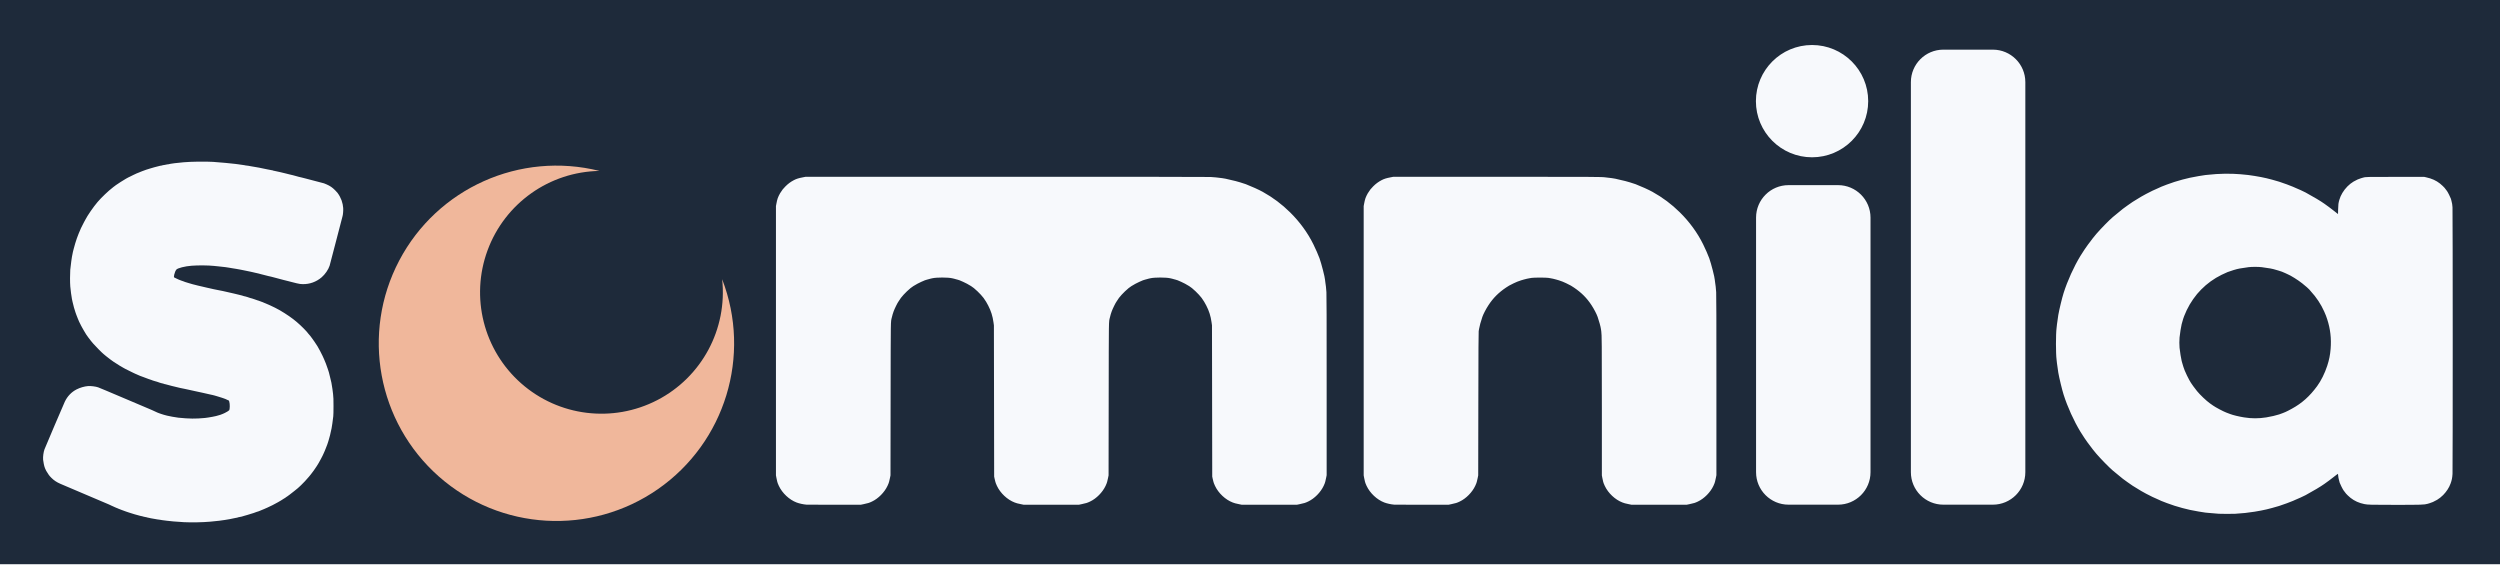
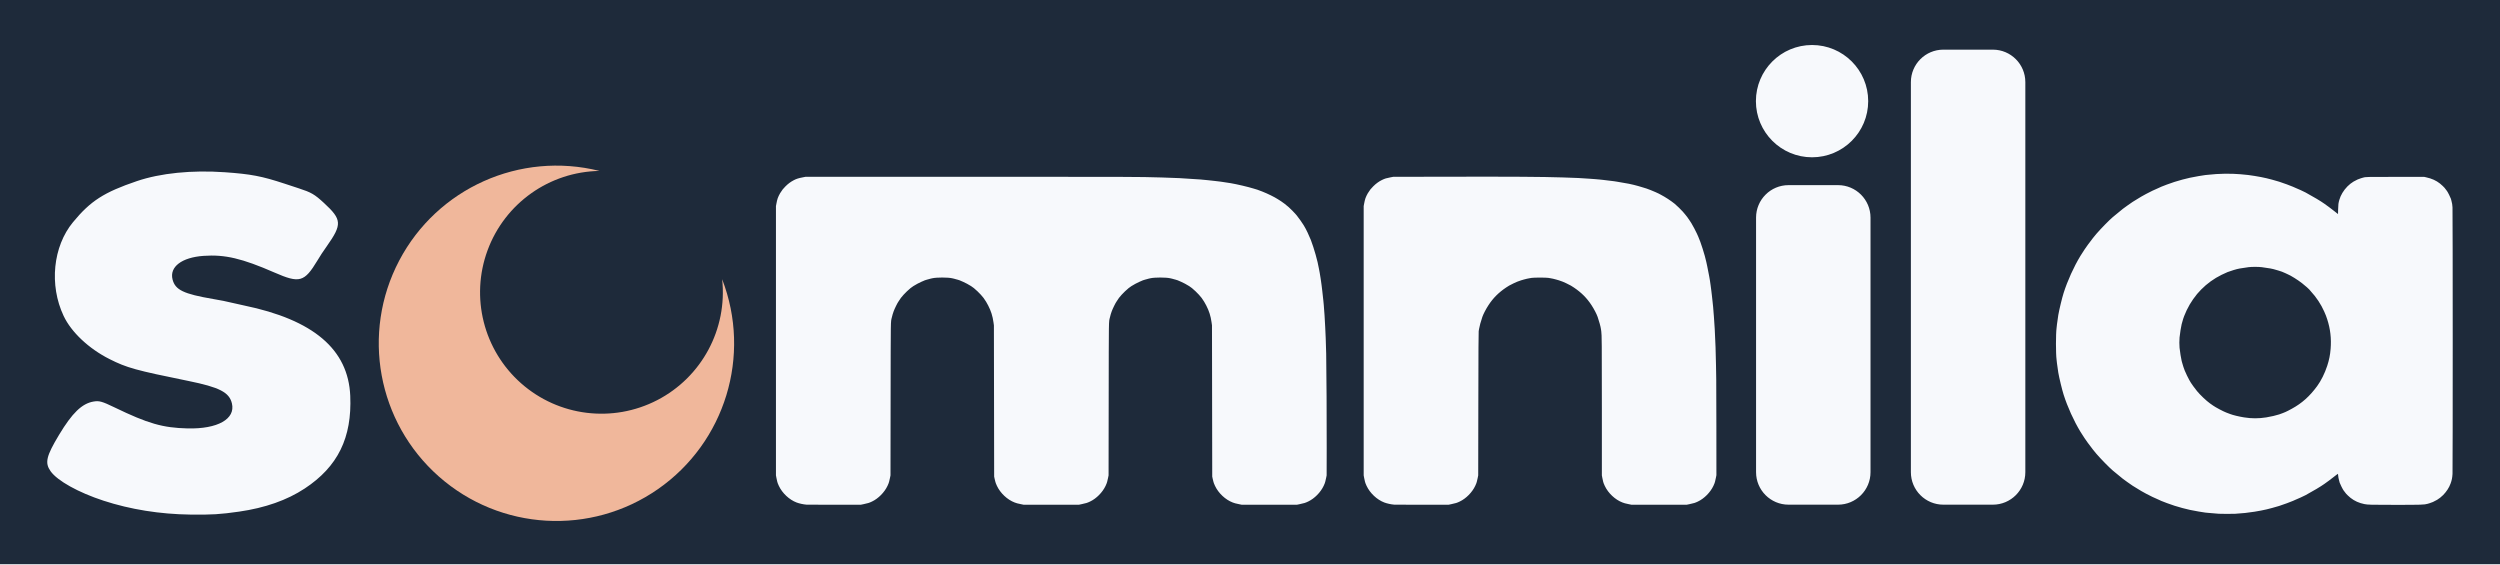
<svg xmlns="http://www.w3.org/2000/svg" viewBox="129.3 226.7 1616.4 364.8">
  <rect x="129.3" y="226.7" width="1616.4" height="364.8" fill="#1E2A3A" />
-   <path d="M248.31,564.32 C244.51,564.13 237.40,563.53 237.12,563.38 C237.01,563.33 236.34,563.24 235.62,563.19 C234.91,563.14 234.24,563.05 234.13,563.00 C234.02,562.94 233.40,562.84 232.75,562.76 C232.10,562.69 231.25,562.57 230.88,562.51 C230.50,562.44 229.85,562.33 229.44,562.25 C229.03,562.18 228.41,562.07 228.06,562.01 C227.72,561.95 227.09,561.84 226.66,561.76 C226.23,561.68 225.73,561.56 225.56,561.50 C225.38,561.43 225.07,561.38 224.87,561.38 C224.68,561.38 224.48,561.32 224.44,561.25 C224.40,561.18 224.17,561.12 223.95,561.12 C223.72,561.12 223.29,561.04 223.00,560.94 C222.71,560.83 222.31,560.75 222.12,560.75 C221.92,560.75 221.73,560.69 221.69,560.62 C221.65,560.56 221.46,560.50 221.27,560.50 C220.92,560.49 219.86,560.22 216.44,559.26 C215.68,559.05 214.77,558.76 214.41,558.63 C214.05,558.49 213.32,558.26 212.79,558.12 C212.27,557.98 211.59,557.75 211.29,557.62 C210.99,557.48 210.57,557.33 210.34,557.29 C210.12,557.25 209.74,557.11 209.50,556.98 C209.26,556.85 208.98,556.75 208.88,556.75 C208.77,556.74 208.46,556.63 208.19,556.50 C207.91,556.37 207.62,556.26 207.53,556.25 C207.44,556.25 207.16,556.14 206.91,556.00 C206.65,555.86 206.35,555.75 206.23,555.75 C206.11,555.75 205.98,555.70 205.95,555.64 C205.91,555.58 205.72,555.49 205.53,555.44 C205.34,555.39 204.83,555.19 204.40,554.99 C203.96,554.79 203.58,554.62 203.54,554.62 C203.51,554.62 202.96,554.37 202.32,554.06 C201.68,553.75 201.12,553.50 201.06,553.50 C201.00,553.50 200.87,553.43 200.76,553.34 C200.65,553.25 200.14,553.01 199.62,552.82 C199.11,552.62 194.83,550.80 190.12,548.78 C185.42,546.75 180.49,544.66 179.19,544.13 C176.85,543.18 171.43,540.87 168.38,539.53 C165.85,538.42 164.18,537.31 162.50,535.62 C161.11,534.22 160.63,533.57 159.22,531.19 C158.94,530.71 158.64,530.09 158.55,529.80 C158.47,529.51 158.31,529.12 158.21,528.92 C157.93,528.36 157.26,525.18 157.17,523.93 C157.03,521.94 157.41,519.04 158.05,517.26 C158.49,516.04 170.48,487.91 171.22,486.38 C172.90,482.88 175.51,480.17 178.81,478.47 C181.07,477.32 183.78,476.53 186.27,476.31 C187.88,476.16 191.23,476.59 192.75,477.13 C192.99,477.22 193.95,477.62 194.88,478.01 C195.80,478.41 197.08,478.94 197.72,479.18 C198.36,479.42 204.13,481.87 210.54,484.61 C216.94,487.36 223.00,489.93 224.00,490.32 C225.00,490.71 226.27,491.25 226.83,491.52 C227.39,491.78 227.88,492.00 227.92,492.00 C227.98,492.00 230.40,493.12 231.04,493.44 C231.24,493.54 231.46,493.63 231.54,493.63 C231.62,493.63 231.91,493.74 232.19,493.88 C232.46,494.01 232.77,494.12 232.88,494.12 C232.98,494.12 233.21,494.20 233.39,494.30 C233.57,494.39 234.02,494.54 234.39,494.62 C234.76,494.71 235.12,494.82 235.19,494.87 C235.26,494.92 235.65,495.03 236.06,495.11 C236.47,495.20 237.04,495.35 237.31,495.44 C237.95,495.67 243.22,496.62 244.62,496.76 C251.68,497.48 255.78,497.53 261.79,496.94 C264.28,496.69 269.42,495.72 270.31,495.32 C270.52,495.23 270.91,495.11 271.19,495.07 C271.46,495.02 271.74,494.94 271.81,494.89 C271.88,494.84 272.16,494.73 272.44,494.64 C272.71,494.55 273.11,494.40 273.31,494.31 C273.52,494.22 274.12,493.94 274.64,493.71 C275.64,493.25 277.21,492.29 277.45,491.99 C277.95,491.37 278.01,487.89 277.55,486.45 L277.32,485.71 L276.38,485.29 C275.86,485.06 275.28,484.78 275.08,484.68 C274.89,484.58 274.66,484.50 274.58,484.50 C274.50,484.50 274.29,484.42 274.10,484.32 C273.92,484.23 273.58,484.11 273.35,484.06 C273.12,484.01 272.88,483.93 272.81,483.88 C272.69,483.80 272.43,483.72 270.25,483.08 C269.67,482.91 268.71,482.62 268.12,482.45 C267.53,482.27 266.95,482.12 266.84,482.12 C266.72,482.12 266.10,481.99 265.47,481.82 C264.28,481.51 262.57,481.12 259.94,480.57 C259.11,480.40 257.17,479.98 255.62,479.64 C254.08,479.29 252.00,478.84 251.00,478.62 C250.00,478.41 248.82,478.16 248.38,478.06 C247.93,477.97 246.83,477.74 245.94,477.57 C245.04,477.39 244.20,477.19 244.06,477.12 C243.93,477.06 243.11,476.86 242.25,476.68 C241.39,476.51 240.57,476.31 240.44,476.25 C240.30,476.18 239.88,476.07 239.50,476.00 C238.87,475.88 238.19,475.70 236.45,475.18 C236.12,475.08 235.74,475.00 235.62,475.00 C235.49,475.00 235.36,474.95 235.32,474.89 C235.28,474.82 235.01,474.74 234.72,474.69 C234.43,474.65 233.93,474.53 233.62,474.44 C233.32,474.34 232.72,474.17 232.31,474.05 C231.90,473.92 231.50,473.78 231.43,473.73 C231.36,473.68 231.08,473.58 230.81,473.52 C230.54,473.45 229.92,473.28 229.44,473.13 C228.96,472.98 228.34,472.79 228.06,472.71 C227.79,472.63 227.53,472.53 227.50,472.49 C227.47,472.44 227.24,472.36 227.01,472.31 C226.77,472.26 225.99,472.00 225.26,471.72 C224.53,471.45 223.12,470.92 222.12,470.54 C221.13,470.16 220.09,469.78 219.81,469.69 C219.54,469.60 218.97,469.35 218.55,469.14 C218.13,468.93 217.74,468.75 217.68,468.75 C217.63,468.75 217.21,468.58 216.76,468.36 C216.31,468.15 215.60,467.82 215.19,467.62 C213.40,466.78 211.25,465.72 210.50,465.30 C210.05,465.06 209.41,464.70 209.06,464.51 C208.44,464.17 207.65,463.70 207.18,463.41 C207.05,463.32 206.80,463.18 206.62,463.09 C206.21,462.89 203.34,461.05 202.62,460.53 C202.32,460.30 201.38,459.63 200.54,459.03 C199.71,458.43 198.53,457.52 197.93,457.00 C197.33,456.48 196.61,455.89 196.33,455.67 C195.43,455.00 190.84,450.37 189.64,448.94 C189.01,448.18 188.32,447.37 188.11,447.12 C187.52,446.44 185.25,443.36 184.98,442.88 C184.67,442.31 184.35,441.78 183.60,440.59 C183.27,440.06 182.72,439.11 182.40,438.47 C182.07,437.83 181.71,437.17 181.60,437.00 C181.49,436.83 181.36,436.55 181.31,436.38 C181.26,436.20 181.11,435.91 180.97,435.72 C180.84,435.53 180.60,435.05 180.44,434.65 C180.28,434.26 179.88,433.32 179.56,432.56 C179.24,431.81 178.81,430.71 178.61,430.12 C178.41,429.54 178.17,428.87 178.08,428.62 C177.64,427.50 176.60,423.77 176.21,421.88 C176.10,421.36 175.92,420.54 175.82,420.06 C175.53,418.74 174.91,414.05 174.74,411.94 C174.53,409.42 174.53,403.82 174.73,401.12 C174.91,398.83 175.88,391.81 176.12,391.21 C176.19,391.02 176.25,390.73 176.25,390.57 C176.25,390.41 176.33,390.01 176.42,389.67 C176.52,389.34 176.75,388.42 176.94,387.62 C177.29,386.13 178.55,381.95 179.01,380.75 C179.15,380.37 179.41,379.70 179.58,379.25 C179.75,378.80 180.01,378.13 180.15,377.75 C180.84,375.85 182.29,372.77 183.57,370.44 C183.99,369.68 184.42,368.89 184.52,368.69 C185.92,365.94 189.66,360.52 192.38,357.32 C194.71,354.56 199.45,350.03 202.05,348.08 C202.40,347.82 202.72,347.56 202.75,347.51 C202.78,347.46 203.09,347.23 203.44,347.01 C203.78,346.78 204.12,346.52 204.19,346.43 C204.37,346.21 210.10,342.55 210.48,342.41 C210.59,342.37 210.91,342.18 211.19,342.00 C211.46,341.82 211.97,341.54 212.31,341.39 C212.66,341.23 213.02,341.06 213.12,341.01 C213.90,340.61 214.94,340.09 215.62,339.77 C216.07,339.56 216.93,339.16 217.52,338.88 C218.12,338.60 218.69,338.38 218.78,338.37 C218.87,338.37 219.00,338.33 219.07,338.27 C219.13,338.22 219.61,338.01 220.12,337.82 C220.64,337.63 221.26,337.38 221.50,337.28 C222.30,336.95 222.43,336.90 223.95,336.39 C224.77,336.10 225.53,335.87 225.61,335.88 C225.70,335.88 225.95,335.79 226.17,335.70 C226.51,335.54 227.59,335.23 229.00,334.87 C229.24,334.81 229.97,334.62 230.62,334.45 C232.70,333.90 233.34,333.75 233.73,333.75 C233.94,333.75 234.15,333.69 234.19,333.62 C234.23,333.56 234.43,333.50 234.64,333.50 C234.84,333.50 235.36,333.42 235.79,333.32 C236.93,333.07 238.04,332.87 238.39,332.88 C238.56,332.88 238.75,332.82 238.82,332.76 C238.88,332.70 239.30,332.62 239.75,332.58 C240.64,332.50 241.11,332.44 242.06,332.24 C242.62,332.13 244.45,331.94 248.00,331.62 C253.00,331.18 262.02,331.06 267.06,331.36 C270.35,331.56 280.22,332.47 281.44,332.68 C281.99,332.78 282.92,332.90 283.50,332.95 C284.08,332.99 284.62,333.07 284.69,333.13 C284.76,333.18 285.35,333.26 286.00,333.31 C286.65,333.36 287.24,333.45 287.31,333.50 C287.38,333.56 287.72,333.62 288.06,333.66 C289.01,333.74 290.55,333.98 291.90,334.26 C292.57,334.40 293.49,334.56 293.96,334.61 C294.97,334.73 297.76,335.27 302.12,336.20 C303.88,336.58 305.47,336.88 305.66,336.88 C305.85,336.88 306.00,336.93 306.00,337.00 C306.00,337.07 306.20,337.12 306.44,337.12 C306.69,337.12 308.39,337.49 310.23,337.94 C312.06,338.39 313.84,338.82 314.19,338.89 C314.53,338.96 315.20,339.14 315.67,339.27 C316.15,339.41 316.79,339.56 317.11,339.62 C317.43,339.67 318.14,339.84 318.69,339.99 C322.59,341.08 323.07,341.20 324.19,341.43 C324.74,341.55 325.86,341.83 326.69,342.06 C330.45,343.09 331.52,343.37 332.62,343.62 C333.28,343.77 334.18,344.00 334.62,344.14 C335.07,344.28 336.11,344.55 336.94,344.75 C338.72,345.17 338.94,345.25 340.56,345.97 C342.80,346.97 344.14,347.89 345.91,349.65 C346.78,350.53 347.50,351.29 347.50,351.36 C347.50,351.42 347.69,351.70 347.92,351.98 C348.52,352.70 349.69,354.93 350.14,356.22 C350.74,357.91 351.11,359.68 351.20,361.20 C351.30,362.86 351.07,365.65 350.74,366.62 C350.62,367.00 348.76,374.12 346.62,382.44 C344.48,390.76 342.59,397.98 342.42,398.49 C341.59,401.04 339.50,404.07 337.25,406.00 C333.83,408.94 329.55,410.49 325.05,410.41 C323.66,410.38 323.09,410.31 321.18,409.87 C319.95,409.59 318.49,409.23 317.94,409.06 C317.39,408.90 316.29,408.61 315.50,408.43 C314.71,408.25 313.50,407.95 312.81,407.76 C310.00,406.97 308.63,406.61 307.62,406.38 C306.36,406.11 305.17,405.79 305.01,405.69 C304.94,405.65 304.56,405.56 304.16,405.49 C303.76,405.42 303.16,405.28 302.81,405.19 C302.22,405.02 301.50,404.84 299.91,404.45 C299.51,404.35 298.85,404.19 298.44,404.08 C298.02,403.98 297.17,403.75 296.54,403.57 C295.91,403.40 295.29,403.25 295.17,403.25 C295.06,403.25 294.67,403.17 294.32,403.07 C293.97,402.97 293.24,402.80 292.69,402.68 C292.14,402.57 291.38,402.40 291.00,402.31 C289.62,401.98 288.55,401.76 288.00,401.69 C287.37,401.60 285.90,401.31 284.88,401.06 C284.50,400.97 283.88,400.86 283.50,400.81 C283.12,400.77 282.50,400.65 282.12,400.56 C281.75,400.47 280.71,400.30 279.81,400.19 C278.92,400.07 277.91,399.90 277.56,399.81 C276.91,399.64 274.06,399.27 270.69,398.94 C269.59,398.83 268.18,398.68 267.56,398.62 C263.79,398.23 257.46,398.18 253.19,398.51 C248.90,398.83 244.13,400.04 243.34,401.00 C242.79,401.66 242.21,403.03 241.94,404.31 C241.67,405.58 241.69,405.98 242.03,406.13 C242.19,406.19 242.40,406.30 242.50,406.37 C242.60,406.43 243.08,406.66 243.56,406.88 C244.04,407.09 244.65,407.37 244.92,407.51 C245.18,407.64 245.46,407.75 245.54,407.75 C245.62,407.75 246.14,407.95 246.69,408.19 C247.24,408.43 247.81,408.62 247.96,408.62 C248.11,408.62 248.25,408.68 248.27,408.74 C248.29,408.81 248.59,408.93 248.94,409.01 C249.28,409.09 250.49,409.46 251.63,409.83 C252.76,410.20 253.79,410.50 253.92,410.50 C254.05,410.50 254.75,410.67 255.48,410.89 C256.21,411.10 257.06,411.32 257.37,411.37 C257.68,411.43 258.64,411.64 259.50,411.86 C260.36,412.07 261.93,412.44 263.00,412.68 C264.07,412.92 266.07,413.37 267.45,413.68 C268.84,414.00 270.10,414.25 270.26,414.25 C270.59,414.25 275.52,415.31 277.62,415.83 C278.35,416.01 279.67,416.31 280.56,416.50 C281.46,416.69 282.47,416.93 282.81,417.04 C283.53,417.25 284.88,417.59 285.84,417.79 C286.20,417.87 286.50,417.97 286.50,418.02 C286.50,418.07 286.77,418.15 287.09,418.19 C287.42,418.24 287.91,418.35 288.19,418.44 C288.46,418.53 289.02,418.70 289.44,418.82 C289.85,418.94 290.36,419.11 290.58,419.21 C290.80,419.30 291.04,419.38 291.12,419.38 C291.37,419.38 295.31,420.66 295.96,420.95 C296.17,421.05 296.44,421.12 296.55,421.12 C296.66,421.12 296.96,421.24 297.22,421.38 C297.47,421.51 297.78,421.62 297.90,421.62 C298.03,421.63 298.34,421.74 298.59,421.88 C298.85,422.01 299.15,422.13 299.27,422.12 C299.39,422.12 299.52,422.18 299.56,422.25 C299.60,422.32 299.72,422.38 299.81,422.38 C299.91,422.38 300.47,422.60 301.06,422.88 C301.66,423.15 302.17,423.38 302.21,423.38 C302.25,423.38 302.57,423.51 302.93,423.68 C303.28,423.84 303.79,424.08 304.06,424.19 C305.38,424.75 308.85,426.50 310.19,427.29 C314.45,429.78 318.28,432.42 321.13,434.86 C324.06,437.35 327.72,441.04 328.73,442.53 C328.95,442.86 329.19,443.12 329.25,443.12 C329.31,443.12 329.59,443.45 329.87,443.84 C330.15,444.24 330.60,444.84 330.88,445.19 C331.62,446.11 333.48,448.84 334.64,450.71 C335.36,451.88 337.34,455.63 337.87,456.83 C338.13,457.44 338.59,458.44 338.88,459.06 C339.48,460.34 340.62,463.32 341.08,464.81 C341.25,465.36 341.51,466.12 341.65,466.50 C341.78,466.88 341.94,467.38 341.99,467.62 C342.05,467.87 342.35,469.10 342.67,470.38 C343.57,473.91 343.73,474.70 344.00,476.75 C344.06,477.20 344.17,477.87 344.24,478.24 C344.32,478.61 344.50,480.08 344.65,481.49 C344.89,483.71 344.93,484.78 344.93,489.25 C344.93,492.64 344.88,494.94 344.78,495.88 C344.49,498.41 343.87,502.92 343.69,503.62 C343.60,504.00 343.43,504.76 343.31,505.31 C342.79,507.81 342.66,508.32 341.99,510.62 C341.85,511.07 341.69,511.66 341.61,511.94 C341.53,512.21 341.40,512.63 341.31,512.88 C341.22,513.12 341.02,513.71 340.87,514.19 C340.72,514.67 340.29,515.77 339.92,516.62 C339.55,517.48 339.25,518.23 339.25,518.28 C339.25,518.34 339.02,518.86 338.74,519.45 C338.46,520.04 338.11,520.81 337.95,521.17 C337.79,521.52 337.32,522.45 336.90,523.22 C336.47,523.99 335.78,525.25 335.36,526.02 C334.94,526.79 334.39,527.69 334.14,528.01 C333.89,528.34 333.44,529.01 333.13,529.51 C332.83,530.00 332.40,530.62 332.19,530.88 C331.98,531.13 331.59,531.67 331.31,532.06 C331.04,532.46 330.59,533.05 330.31,533.38 C330.04,533.70 329.48,534.38 329.08,534.89 C328.06,536.18 324.82,539.66 324.00,540.35 C323.62,540.66 323.09,541.17 322.81,541.46 C322.54,541.76 322.10,542.15 321.85,542.34 C321.59,542.53 320.63,543.31 319.71,544.08 C318.79,544.85 317.48,545.87 316.80,546.35 C316.12,546.84 315.39,547.37 315.19,547.54 C314.98,547.70 314.64,547.93 314.44,548.03 C314.23,548.14 313.95,548.34 313.82,548.49 C313.69,548.63 313.51,548.75 313.43,548.75 C313.34,548.75 313.11,548.88 312.92,549.04 C312.56,549.34 309.75,551.05 309.06,551.40 C308.86,551.50 308.46,551.71 308.19,551.87 C307.72,552.15 306.60,552.74 305.62,553.25 C305.38,553.38 304.74,553.69 304.19,553.94 C303.64,554.20 302.68,554.65 302.06,554.95 C301.43,555.25 300.86,555.50 300.79,555.50 C300.71,555.50 300.41,555.64 300.11,555.81 C299.81,555.98 299.47,556.12 299.35,556.12 C299.23,556.12 298.95,556.23 298.73,556.37 C298.50,556.50 297.95,556.73 297.52,556.88 C297.08,557.03 296.57,557.23 296.39,557.33 C296.21,557.42 295.95,557.50 295.81,557.50 C295.68,557.50 295.41,557.58 295.23,557.68 C294.77,557.92 291.54,559.00 291.28,559.00 C291.16,559.00 290.90,559.09 290.70,559.19 C290.51,559.29 289.75,559.52 289.03,559.70 C288.30,559.88 287.62,560.07 287.51,560.13 C287.07,560.37 284.03,561.12 283.50,561.12 C283.30,561.12 283.10,561.18 283.06,561.25 C283.02,561.32 282.86,561.37 282.71,561.37 C282.56,561.37 281.85,561.51 281.12,561.67 C279.60,562.03 278.56,562.24 277.69,562.38 C276.80,562.52 275.55,562.73 274.75,562.87 C274.37,562.94 273.53,563.06 272.88,563.13 C272.22,563.20 271.41,563.32 271.06,563.39 C270.50,563.50 268.52,563.70 265.12,564.00 C260.20,564.43 253.18,564.56 248.31,564.32 Z M1563.81,558.87 C1561.81,558.76 1559.03,558.53 1557.17,558.31 C1556.34,558.21 1555.44,558.12 1555.17,558.12 C1554.59,558.12 1547.62,556.90 1545.25,556.38 C1542.06,555.68 1538.78,554.80 1535.25,553.69 C1533.10,553.01 1527.12,550.83 1526.73,550.58 C1526.57,550.48 1525.88,550.16 1525.19,549.87 C1522.53,548.76 1519.45,547.29 1516.88,545.90 C1515.40,545.11 1514.05,544.36 1513.88,544.24 C1513.70,544.13 1512.94,543.66 1512.19,543.22 C1509.05,541.38 1507.06,540.08 1504.81,538.42 C1503.51,537.46 1502.18,536.50 1501.88,536.29 C1501.33,535.91 1497.76,532.98 1495.36,530.94 C1492.95,528.89 1487.69,523.52 1484.72,520.08 C1483.38,518.53 1481.62,516.29 1480.40,514.59 C1479.90,513.89 1479.35,513.17 1479.19,513.00 C1478.76,512.54 1475.62,507.83 1474.40,505.81 C1470.12,498.73 1466.10,489.87 1463.55,481.86 C1462.54,478.69 1460.71,471.10 1460.11,467.62 C1459.76,465.56 1459.36,462.72 1459.25,461.56 C1459.18,460.80 1459.07,459.78 1459.00,459.28 C1458.47,455.36 1458.47,442.64 1459.00,438.72 C1459.07,438.22 1459.18,437.20 1459.25,436.44 C1459.36,435.28 1459.76,432.44 1460.11,430.38 C1460.71,426.90 1462.54,419.31 1463.55,416.14 C1466.10,408.13 1470.12,399.27 1474.40,392.19 C1475.62,390.17 1478.76,385.46 1479.19,385.00 C1479.35,384.83 1479.90,384.11 1480.40,383.41 C1481.62,381.71 1483.38,379.47 1484.72,377.92 C1487.69,374.48 1492.95,369.11 1495.36,367.06 C1497.76,365.02 1501.33,362.09 1501.88,361.71 C1502.18,361.50 1503.51,360.54 1504.81,359.58 C1507.06,357.92 1509.05,356.62 1512.19,354.78 C1512.94,354.34 1513.70,353.87 1513.88,353.76 C1514.05,353.64 1515.40,352.89 1516.88,352.10 C1519.45,350.71 1522.53,349.24 1525.19,348.13 C1525.88,347.84 1526.57,347.52 1526.73,347.42 C1527.12,347.17 1533.10,344.99 1535.25,344.31 C1538.78,343.20 1542.06,342.32 1545.25,341.62 C1547.62,341.10 1554.59,339.88 1555.17,339.88 C1555.44,339.88 1556.34,339.79 1557.17,339.69 C1563.61,338.93 1571.57,338.80 1577.94,339.36 C1582.26,339.74 1583.82,339.93 1587.00,340.45 C1593.24,341.48 1595.98,342.13 1602.92,344.18 C1604.60,344.68 1611.37,347.16 1611.79,347.43 C1611.94,347.53 1612.65,347.84 1613.37,348.13 C1615.04,348.79 1618.78,350.50 1620.00,351.16 C1624.75,353.72 1629.94,356.83 1632.06,358.36 C1632.88,358.96 1634.23,359.93 1635.04,360.51 C1635.86,361.09 1637.10,362.03 1637.79,362.61 C1638.49,363.18 1639.23,363.77 1639.44,363.91 C1639.64,364.05 1640.07,364.38 1640.39,364.65 L1640.97,365.12 L1641.04,362.03 C1641.11,358.89 1641.21,358.06 1641.81,355.95 C1642.66,352.92 1644.52,349.82 1647.03,347.25 C1648.16,346.09 1649.82,344.77 1650.99,344.12 C1653.17,342.89 1654.33,342.37 1655.81,341.95 C1656.22,341.83 1656.82,341.66 1657.12,341.56 C1658.75,341.06 1658.75,341.06 1678.06,341.06 L1696.69,341.06 L1697.94,341.34 C1701.60,342.14 1704.39,343.40 1706.89,345.37 C1707.87,346.15 1709.62,347.79 1709.85,348.14 C1710.05,348.46 1710.75,349.37 1711.43,350.21 C1711.89,350.76 1713.80,354.57 1713.97,355.25 C1714.04,355.56 1714.20,356.15 1714.31,356.56 C1714.74,358.11 1714.86,358.87 1714.99,360.80 C1715.17,363.47 1715.18,530.35 1715.00,533.06 C1714.82,535.80 1714.56,537.07 1713.73,539.38 C1712.78,542.00 1711.16,544.50 1708.97,546.75 C1707.84,547.91 1706.18,549.23 1705.01,549.88 C1702.83,551.11 1701.67,551.63 1700.19,552.05 C1699.78,552.17 1699.18,552.34 1698.88,552.44 C1696.87,553.05 1694.75,553.12 1678.02,553.12 C1662.41,553.13 1660.22,553.07 1658.00,552.62 C1654.56,551.93 1651.62,550.61 1649.11,548.63 C1648.13,547.85 1646.38,546.21 1646.15,545.86 C1645.95,545.54 1645.25,544.63 1644.57,543.79 C1644.11,543.24 1642.20,539.43 1642.03,538.75 C1641.96,538.44 1641.80,537.85 1641.69,537.44 C1641.31,536.08 1641.15,535.20 1641.06,534.09 C1640.98,533.06 1640.96,533.00 1640.75,533.15 C1640.63,533.24 1640.20,533.55 1639.80,533.83 C1639.39,534.11 1638.49,534.82 1637.79,535.39 C1637.10,535.97 1635.86,536.91 1635.04,537.49 C1634.23,538.07 1632.88,539.04 1632.06,539.64 C1629.94,541.17 1624.75,544.28 1620.00,546.84 C1618.78,547.50 1615.04,549.21 1613.37,549.87 C1612.65,550.16 1611.94,550.47 1611.79,550.57 C1611.37,550.84 1604.60,553.32 1602.92,553.82 C1595.98,555.87 1593.24,556.52 1587.00,557.55 C1583.12,558.19 1578.79,558.65 1574.56,558.88 C1572.48,558.99 1565.93,558.99 1563.81,558.87 Z M650.75,552.99 C648.68,552.82 646.06,552.25 644.31,551.58 C639.59,549.78 635.11,545.57 632.88,540.85 C632.55,540.14 632.22,539.37 632.14,539.12 C632.07,538.88 631.92,538.39 631.81,538.02 C631.70,537.66 631.48,536.62 631.31,535.71 L631.00,534.06 L631.00,447.00 L631.00,359.94 L631.31,358.29 C631.59,356.80 631.70,356.33 632.14,354.88 C632.34,354.22 633.21,352.40 633.65,351.69 C635.11,349.38 635.53,348.83 637.12,347.23 C638.84,345.50 640.44,344.32 642.51,343.22 C644.20,342.33 645.50,341.92 648.31,341.37 L650.19,341.00 L779.84,341.00 C865.67,341.00 910.34,341.04 912.02,341.13 C913.42,341.20 914.93,341.31 915.37,341.39 C915.82,341.46 916.69,341.56 917.31,341.62 C920.13,341.88 923.19,342.47 926.82,343.45 C927.44,343.61 928.03,343.75 928.12,343.75 C928.42,343.75 933.63,345.34 934.81,345.79 C938.24,347.10 943.32,349.40 945.69,350.72 C952.32,354.40 958.02,358.67 963.42,363.99 C969.65,370.14 974.80,377.20 978.49,384.69 C979.96,387.66 981.63,391.47 982.43,393.67 C983.63,396.98 986.00,406.20 986.00,407.53 C986.00,407.74 986.08,408.40 986.18,408.99 C986.49,410.77 986.76,413.18 986.91,415.62 C987.03,417.36 987.06,432.45 987.06,475.94 L987.06,533.94 L986.72,535.65 C986.54,536.59 986.30,537.66 986.19,538.02 C986.08,538.39 985.93,538.88 985.86,539.12 C985.78,539.37 985.45,540.14 985.12,540.85 C983.14,545.04 979.21,549.02 975.12,550.96 C973.26,551.84 972.61,552.05 969.69,552.66 L967.81,553.05 L950.00,553.05 L932.19,553.05 L930.31,552.66 C927.96,552.17 927.55,552.06 926.31,551.58 C921.59,549.78 917.11,545.57 914.88,540.85 C914.55,540.14 914.22,539.37 914.14,539.12 C914.07,538.88 913.92,538.39 913.81,538.02 C913.70,537.65 913.49,536.77 913.34,536.08 L913.08,534.81 L913.00,485.94 L912.92,437.06 L912.65,435.12 C912.09,431.05 911.05,427.76 909.23,424.25 C908.61,423.05 908.00,421.95 907.88,421.81 C907.75,421.68 907.53,421.34 907.38,421.06 C906.27,419.01 903.18,415.64 899.95,412.96 C899.63,412.69 899.21,412.40 899.02,412.30 C898.82,412.21 898.56,412.01 898.44,411.88 C898.31,411.74 898.14,411.62 898.06,411.62 C897.98,411.62 897.61,411.41 897.24,411.15 C895.74,410.09 890.15,407.51 889.35,407.50 C889.23,407.50 888.84,407.40 888.47,407.27 C888.11,407.14 887.50,406.97 887.12,406.89 C886.75,406.80 886.21,406.69 885.94,406.62 C883.21,405.98 875.79,405.98 873.06,406.62 C872.79,406.69 872.25,406.80 871.88,406.89 C871.50,406.97 870.89,407.14 870.53,407.27 C870.16,407.40 869.77,407.50 869.65,407.50 C868.85,407.51 863.26,410.09 861.76,411.15 C861.39,411.41 861.02,411.62 860.94,411.62 C860.86,411.62 860.69,411.74 860.56,411.88 C860.44,412.01 860.18,412.21 859.98,412.30 C859.79,412.40 859.37,412.69 859.05,412.96 C855.82,415.64 852.73,419.01 851.62,421.06 C851.47,421.34 851.25,421.68 851.12,421.81 C850.66,422.33 848.61,426.50 848.09,428.00 C847.50,429.69 847.39,430.04 846.93,431.94 C846.15,435.12 846.21,431.11 846.13,485.00 L846.06,534.06 L845.72,535.71 C845.54,536.62 845.30,537.66 845.19,538.02 C845.08,538.39 844.93,538.88 844.86,539.12 C844.78,539.37 844.45,540.14 844.12,540.85 C842.14,545.04 838.21,549.02 834.12,550.96 C832.26,551.84 831.61,552.05 828.69,552.66 L826.81,553.05 L809.00,553.05 L791.19,553.05 L789.31,552.66 C786.96,552.17 786.55,552.06 785.31,551.58 C780.59,549.78 776.11,545.57 773.88,540.85 C773.55,540.14 773.22,539.37 773.14,539.12 C773.07,538.88 772.92,538.39 772.81,538.02 C772.70,537.65 772.49,536.77 772.34,536.08 L772.08,534.81 L772.00,485.94 L771.92,437.06 L771.65,435.12 C771.09,431.05 770.05,427.76 768.23,424.25 C767.61,423.05 767.00,421.95 766.88,421.81 C766.75,421.68 766.53,421.34 766.38,421.06 C765.27,419.01 762.18,415.64 758.95,412.96 C758.63,412.69 758.21,412.40 758.02,412.30 C757.82,412.21 757.56,412.01 757.44,411.88 C757.31,411.74 757.14,411.62 757.06,411.62 C756.98,411.62 756.61,411.41 756.24,411.15 C754.74,410.09 749.15,407.51 748.35,407.50 C748.23,407.50 747.84,407.40 747.47,407.27 C747.11,407.14 746.50,406.97 746.12,406.89 C745.75,406.80 745.21,406.69 744.94,406.62 C742.21,405.98 734.79,405.98 732.06,406.62 C731.79,406.69 731.25,406.80 730.88,406.89 C730.50,406.97 729.89,407.14 729.53,407.27 C729.16,407.40 728.77,407.50 728.65,407.50 C727.85,407.51 722.26,410.09 720.76,411.15 C720.39,411.41 720.02,411.62 719.94,411.62 C719.86,411.62 719.69,411.74 719.56,411.88 C719.44,412.01 719.18,412.21 718.98,412.30 C718.79,412.40 718.37,412.69 718.05,412.96 C714.82,415.64 711.73,419.01 710.62,421.06 C710.47,421.34 710.25,421.68 710.12,421.81 C709.66,422.33 707.61,426.50 707.09,428.00 C706.50,429.69 706.39,430.04 705.93,431.94 C705.15,435.12 705.21,431.11 705.13,485.00 L705.06,534.06 L704.72,535.71 C704.54,536.62 704.30,537.66 704.19,538.02 C704.08,538.39 703.93,538.88 703.86,539.12 C703.78,539.37 703.45,540.14 703.12,540.85 C701.14,545.04 697.21,549.02 693.12,550.96 C691.28,551.84 690.61,552.05 687.75,552.65 L685.94,553.03 L669.00,553.06 C659.68,553.08 651.47,553.05 650.75,552.99 Z M1030.75,552.99 C1028.68,552.82 1026.06,552.25 1024.31,551.58 C1019.59,549.78 1015.11,545.57 1012.88,540.85 C1012.55,540.14 1012.22,539.37 1012.14,539.12 C1012.07,538.88 1011.92,538.39 1011.81,538.02 C1011.70,537.66 1011.48,536.62 1011.31,535.71 L1011.00,534.06 L1011.00,447.00 L1011.00,359.94 L1011.31,358.29 C1011.59,356.80 1011.70,356.33 1012.14,354.88 C1012.34,354.22 1013.21,352.40 1013.65,351.69 C1015.11,349.38 1015.53,348.83 1017.12,347.23 C1018.84,345.50 1020.44,344.32 1022.51,343.22 C1024.20,342.33 1025.50,341.92 1028.31,341.37 L1030.19,341.00 L1095.84,341.00 C1159.93,341.00 1165.18,341.03 1167.37,341.39 C1167.82,341.46 1168.69,341.56 1169.31,341.62 C1172.13,341.88 1175.19,342.47 1178.82,343.45 C1179.44,343.61 1180.03,343.75 1180.12,343.75 C1180.42,343.75 1185.63,345.34 1186.81,345.79 C1190.24,347.10 1195.32,349.40 1197.69,350.72 C1204.32,354.40 1210.02,358.67 1215.42,363.99 C1221.65,370.14 1226.80,377.20 1230.49,384.69 C1231.96,387.66 1233.63,391.47 1234.43,393.67 C1235.63,396.98 1238.00,406.20 1238.00,407.53 C1238.00,407.74 1238.08,408.40 1238.18,408.99 C1238.49,410.77 1238.76,413.18 1238.91,415.62 C1239.03,417.36 1239.06,432.45 1239.06,475.94 L1239.06,533.94 L1238.72,535.65 C1238.54,536.59 1238.30,537.66 1238.19,538.02 C1238.08,538.39 1237.93,538.88 1237.86,539.12 C1237.78,539.37 1237.45,540.14 1237.12,540.85 C1235.14,545.04 1231.21,549.02 1227.12,550.96 C1225.26,551.84 1224.61,552.05 1221.69,552.66 L1219.81,553.05 L1202.00,553.05 L1184.19,553.05 L1182.31,552.66 C1179.96,552.17 1179.55,552.06 1178.31,551.58 C1173.59,549.78 1169.11,545.57 1166.88,540.85 C1166.55,540.14 1166.22,539.37 1166.14,539.12 C1166.07,538.88 1165.92,538.39 1165.81,538.02 C1165.70,537.66 1165.48,536.62 1165.31,535.71 L1165.00,534.06 L1165.00,490.56 C1165.00,448.59 1164.95,442.98 1164.62,440.88 C1164.55,440.43 1164.44,439.72 1164.38,439.30 C1164.19,437.86 1163.25,434.46 1162.27,431.61 C1161.61,429.71 1159.94,426.50 1158.30,424.00 C1155.29,419.39 1151.75,415.85 1146.94,412.62 C1146.18,412.11 1145.28,411.54 1144.94,411.35 C1143.56,410.58 1140.04,408.89 1139.64,408.81 C1139.41,408.76 1138.92,408.59 1138.56,408.43 C1137.42,407.92 1133.33,406.81 1131.94,406.63 C1131.53,406.57 1130.82,406.45 1130.38,406.36 C1129.22,406.12 1120.78,406.12 1119.62,406.36 C1119.18,406.45 1118.47,406.57 1118.06,406.63 C1116.67,406.81 1112.58,407.92 1111.44,408.43 C1111.08,408.59 1110.59,408.76 1110.36,408.81 C1109.96,408.89 1106.44,410.58 1105.06,411.35 C1104.72,411.54 1103.82,412.11 1103.06,412.62 C1098.25,415.85 1094.71,419.39 1091.70,424.00 C1090.06,426.50 1088.39,429.71 1087.73,431.61 C1086.75,434.45 1085.82,437.86 1085.62,439.30 C1085.56,439.72 1085.44,440.40 1085.36,440.81 C1085.25,441.38 1085.19,452.61 1085.13,487.81 L1085.05,534.06 L1084.72,535.71 C1084.54,536.62 1084.30,537.66 1084.19,538.02 C1084.08,538.39 1083.93,538.88 1083.86,539.12 C1083.78,539.37 1083.45,540.14 1083.12,540.85 C1081.14,545.04 1077.21,549.02 1073.12,550.96 C1071.28,551.84 1070.61,552.05 1067.75,552.65 L1065.94,553.03 L1049.00,553.06 C1039.68,553.08 1031.47,553.05 1030.75,552.99 Z M1594.58,496.57 C1597.49,496.10 1601.11,495.26 1602.88,494.65 C1606.58,493.35 1607.45,492.97 1611.09,490.98 C1617.60,487.44 1622.64,482.94 1627.46,476.36 C1629.98,472.94 1632.42,468.03 1633.98,463.25 C1635.24,459.37 1635.86,456.32 1636.19,452.25 C1636.73,445.57 1636.02,439.38 1633.98,433.12 C1633.31,431.07 1633.12,430.59 1632.04,428.12 C1630.00,423.49 1626.90,418.81 1623.41,415.08 C1622.84,414.47 1622.38,413.92 1622.38,413.87 C1622.38,413.72 1619.78,411.46 1617.75,409.85 C1615.10,407.74 1610.36,404.78 1608.36,403.99 C1607.99,403.85 1607.32,403.54 1606.88,403.30 C1605.89,402.78 1603.59,401.91 1602.56,401.67 C1602.15,401.57 1601.39,401.35 1600.88,401.18 C1598.75,400.49 1596.24,400.02 1591.62,399.44 C1589.55,399.18 1585.08,399.18 1583.13,399.44 C1577.77,400.16 1576.39,400.42 1573.56,401.27 C1570.32,402.24 1568.80,402.84 1565.70,404.38 C1560.71,406.84 1556.29,410.03 1552.46,413.93 C1550.41,416.01 1549.30,417.35 1547.32,420.11 C1544.31,424.30 1541.46,430.22 1540.37,434.56 C1540.23,435.11 1540.01,435.90 1539.87,436.31 C1539.56,437.27 1538.68,442.83 1538.51,444.91 C1538.34,446.96 1538.34,449.60 1538.51,451.54 C1538.69,453.62 1539.58,459.14 1539.87,460.06 C1540.00,460.48 1540.20,461.18 1540.31,461.62 C1540.59,462.75 1541.33,464.98 1541.84,466.25 C1542.53,467.94 1544.10,471.22 1544.79,472.38 C1545.13,472.96 1545.61,473.77 1545.85,474.19 C1546.33,475.01 1548.25,477.62 1549.80,479.56 C1551.67,481.89 1555.93,485.94 1558.14,487.48 C1558.80,487.94 1559.70,488.57 1560.14,488.89 C1561.64,489.99 1566.82,492.74 1568.69,493.43 C1569.38,493.68 1570.53,494.12 1571.25,494.40 C1573.07,495.11 1576.91,496.04 1580.24,496.57 C1585.15,497.36 1589.67,497.35 1594.58,496.57 Z M1285.70,346.40 L1317.70,346.40 A21,21 0 0 1 1338.70,367.40 L1338.70,532.00 A21,21 0 0 1 1317.70,553.00 L1285.70,553.00 A21,21 0 0 1 1264.70,532.00 L1264.70,367.40 A21,21 0 0 1 1285.70,346.40 Z M1385.80,258.80 L1417.80,258.80 A21,21 0 0 1 1438.80,279.80 L1438.80,532.00 A21,21 0 0 1 1417.80,553.00 L1385.80,553.00 A21,21 0 0 1 1364.80,532.00 L1364.80,279.80 A21,21 0 0 1 1385.80,258.80 Z M1264.60,292.10 A36.3,36.3 0 1 1 1337.20,292.10 A36.3,36.3 0 1 1 1264.60,292.10 Z " fill="#F7F9FC" fill-rule="evenodd" />
+   <path d="M1563.81,558.87 C1561.81,558.76 1559.03,558.53 1557.17,558.31 C1556.34,558.21 1555.44,558.12 1555.17,558.12 C1554.59,558.12 1547.62,556.90 1545.25,556.38 C1542.06,555.68 1538.78,554.80 1535.25,553.69 C1533.10,553.01 1527.12,550.83 1526.73,550.58 C1526.57,550.48 1525.88,550.16 1525.19,549.87 C1522.53,548.76 1519.45,547.29 1516.88,545.90 C1515.40,545.11 1514.05,544.36 1513.88,544.24 C1513.70,544.13 1512.94,543.66 1512.19,543.22 C1509.05,541.38 1507.06,540.08 1504.81,538.42 C1503.51,537.46 1502.18,536.50 1501.88,536.29 C1501.33,535.91 1497.76,532.98 1495.36,530.94 C1492.95,528.89 1487.69,523.52 1484.72,520.08 C1483.38,518.53 1481.62,516.29 1480.40,514.59 C1479.90,513.89 1479.35,513.17 1479.19,513.00 C1478.76,512.54 1475.62,507.83 1474.40,505.81 C1470.12,498.73 1466.10,489.87 1463.55,481.86 C1462.54,478.69 1460.71,471.10 1460.11,467.62 C1459.76,465.56 1459.36,462.72 1459.25,461.56 C1459.18,460.80 1459.07,459.78 1459.00,459.28 C1458.47,455.36 1458.47,442.64 1459.00,438.72 C1459.07,438.22 1459.18,437.20 1459.25,436.44 C1459.36,435.28 1459.76,432.44 1460.11,430.38 C1460.71,426.90 1462.54,419.31 1463.55,416.14 C1466.10,408.13 1470.12,399.27 1474.40,392.19 C1475.62,390.17 1478.76,385.46 1479.19,385.00 C1479.35,384.83 1479.90,384.11 1480.40,383.41 C1481.62,381.71 1483.38,379.47 1484.72,377.92 C1487.69,374.48 1492.95,369.11 1495.36,367.06 C1497.76,365.02 1501.33,362.09 1501.88,361.71 C1502.18,361.50 1503.51,360.54 1504.81,359.58 C1507.06,357.92 1509.05,356.62 1512.19,354.78 C1512.94,354.34 1513.70,353.87 1513.88,353.76 C1514.05,353.64 1515.40,352.89 1516.88,352.10 C1519.45,350.71 1522.53,349.24 1525.19,348.13 C1525.88,347.84 1526.57,347.52 1526.73,347.42 C1527.12,347.17 1533.10,344.99 1535.25,344.31 C1538.78,343.20 1542.06,342.32 1545.25,341.62 C1547.62,341.10 1554.59,339.88 1555.17,339.88 C1555.44,339.88 1556.34,339.79 1557.17,339.69 C1563.61,338.93 1571.57,338.80 1577.94,339.36 C1582.26,339.74 1583.82,339.93 1587.00,340.45 C1593.24,341.48 1595.98,342.13 1602.92,344.18 C1604.60,344.68 1611.37,347.16 1611.79,347.43 C1611.94,347.53 1612.65,347.84 1613.37,348.13 C1615.04,348.79 1618.78,350.50 1620.00,351.16 C1624.75,353.72 1629.94,356.83 1632.06,358.36 C1632.88,358.96 1634.23,359.93 1635.04,360.51 C1635.86,361.09 1637.10,362.03 1637.79,362.61 C1638.49,363.18 1639.23,363.77 1639.44,363.91 C1639.64,364.05 1640.07,364.38 1640.39,364.65 L1640.97,365.12 L1641.04,362.03 C1641.11,358.89 1641.21,358.06 1641.81,355.95 C1642.66,352.92 1644.52,349.82 1647.03,347.25 C1648.16,346.09 1649.82,344.77 1650.99,344.12 C1653.17,342.89 1654.33,342.37 1655.81,341.95 C1656.22,341.83 1656.82,341.66 1657.12,341.56 C1658.75,341.06 1658.75,341.06 1678.06,341.06 L1696.69,341.06 L1697.94,341.34 C1701.60,342.14 1704.39,343.40 1706.89,345.37 C1707.87,346.15 1709.62,347.79 1709.85,348.14 C1710.05,348.46 1710.75,349.37 1711.43,350.21 C1711.89,350.76 1713.80,354.57 1713.97,355.25 C1714.04,355.56 1714.20,356.15 1714.31,356.56 C1714.74,358.11 1714.86,358.87 1714.99,360.80 C1715.17,363.47 1715.18,530.35 1715.00,533.06 C1714.82,535.80 1714.56,537.07 1713.73,539.38 C1712.78,542.00 1711.16,544.50 1708.97,546.75 C1707.84,547.91 1706.18,549.23 1705.01,549.88 C1702.83,551.11 1701.67,551.63 1700.19,552.05 C1699.78,552.17 1699.18,552.34 1698.88,552.44 C1696.87,553.05 1694.75,553.12 1678.02,553.12 C1662.41,553.13 1660.22,553.07 1658.00,552.62 C1654.56,551.93 1651.62,550.61 1649.11,548.63 C1648.13,547.85 1646.38,546.21 1646.15,545.86 C1645.95,545.54 1645.25,544.63 1644.57,543.79 C1644.11,543.24 1642.20,539.43 1642.03,538.75 C1641.96,538.44 1641.80,537.85 1641.69,537.44 C1641.31,536.08 1641.15,535.20 1641.06,534.09 C1640.98,533.06 1640.96,533.00 1640.75,533.15 C1640.63,533.24 1640.20,533.55 1639.80,533.83 C1639.39,534.11 1638.49,534.82 1637.79,535.39 C1637.10,535.97 1635.86,536.91 1635.04,537.49 C1634.23,538.07 1632.88,539.04 1632.06,539.64 C1629.94,541.17 1624.75,544.28 1620.00,546.84 C1618.78,547.50 1615.04,549.21 1613.37,549.87 C1612.65,550.16 1611.94,550.47 1611.79,550.57 C1611.37,550.84 1604.60,553.32 1602.92,553.82 C1595.98,555.87 1593.24,556.52 1587.00,557.55 C1583.12,558.19 1578.79,558.65 1574.56,558.88 C1572.48,558.99 1565.93,558.99 1563.81,558.87 Z M650.75,552.99 C648.68,552.82 646.06,552.25 644.31,551.58 C639.59,549.78 635.11,545.57 632.88,540.85 C632.55,540.14 632.22,539.37 632.14,539.12 C632.07,538.88 631.92,538.39 631.81,538.02 C631.70,537.66 631.48,536.62 631.31,535.71 L631.00,534.06 L631.00,447.00 L631.00,359.94 L631.31,358.29 C631.59,356.80 631.70,356.33 632.14,354.88 C632.34,354.22 633.21,352.40 633.65,351.69 C635.11,349.38 635.53,348.83 637.12,347.23 C638.84,345.50 640.44,344.32 642.51,343.22 C644.20,342.33 645.50,341.92 648.31,341.37 L650.19,341.00 L755.81,341.00 C861.86,340.99 864.81,341.00 880.38,341.45 C890.14,341.73 892.97,341.87 905.50,342.75 C906.57,342.83 908.67,343.03 910.19,343.20 C911.70,343.37 913.47,343.56 914.12,343.63 C914.78,343.69 915.71,343.80 916.19,343.87 C916.67,343.93 917.85,344.08 918.81,344.19 C920.45,344.38 921.33,344.51 925.06,345.14 C928.98,345.81 936.32,347.53 939.69,348.58 C940.92,348.97 942.08,349.31 942.25,349.35 C942.42,349.38 943.88,349.93 945.50,350.57 C949.00,351.95 953.36,354.10 955.44,355.46 C956.26,356.00 957.25,356.63 957.62,356.84 C958.43,357.31 961.04,359.32 962.44,360.56 C963.69,361.67 966.27,364.26 966.86,365.00 C967.10,365.31 967.53,365.82 967.81,366.12 C968.52,366.91 971.66,371.33 972.04,372.07 C972.21,372.41 972.54,372.97 972.77,373.31 C973.57,374.51 975.88,379.36 976.83,381.83 C978.94,387.36 981.26,395.55 982.06,400.38 C982.17,401.03 982.40,402.25 982.57,403.09 C982.74,403.93 982.97,405.31 983.07,406.16 C983.17,407.00 983.34,408.11 983.44,408.62 C983.54,409.14 983.70,410.35 983.81,411.31 C983.92,412.27 984.11,413.88 984.24,414.88 C984.55,417.18 984.85,419.90 984.94,421.19 C984.98,421.74 985.10,422.98 985.20,423.94 C985.46,426.49 985.98,434.55 986.13,438.31 C986.20,440.10 986.34,443.25 986.45,445.31 C986.56,447.38 986.69,451.96 986.76,455.50 C986.96,467.51 987.14,498.49 987.09,516.31 L987.05,534.06 L986.72,535.71 C986.53,536.62 986.30,537.66 986.19,538.02 C986.08,538.39 985.93,538.88 985.86,539.12 C985.78,539.37 985.45,540.14 985.12,540.85 C983.14,545.04 979.21,549.02 975.12,550.96 C973.26,551.84 972.61,552.05 969.69,552.66 L967.81,553.05 L950.00,553.05 L932.19,553.05 L930.31,552.66 C927.96,552.17 927.55,552.06 926.31,551.58 C921.59,549.78 917.11,545.57 914.88,540.85 C914.55,540.14 914.22,539.37 914.14,539.12 C914.07,538.88 913.92,538.39 913.81,538.02 C913.70,537.65 913.49,536.77 913.34,536.08 L913.08,534.81 L913.00,485.94 L912.92,437.06 L912.65,435.12 C912.09,431.05 911.05,427.76 909.23,424.25 C908.61,423.05 908.00,421.95 907.88,421.81 C907.75,421.68 907.53,421.34 907.38,421.06 C906.27,419.01 903.18,415.64 899.95,412.96 C899.63,412.69 899.21,412.40 899.02,412.30 C898.82,412.21 898.56,412.01 898.44,411.88 C898.31,411.74 898.14,411.62 898.06,411.62 C897.98,411.62 897.61,411.41 897.24,411.15 C895.74,410.09 890.15,407.51 889.35,407.50 C889.23,407.50 888.84,407.40 888.47,407.27 C888.11,407.14 887.50,406.97 887.12,406.89 C886.75,406.80 886.21,406.69 885.94,406.62 C883.21,405.98 875.79,405.98 873.06,406.62 C872.79,406.69 872.25,406.80 871.88,406.89 C871.50,406.97 870.89,407.14 870.53,407.27 C870.16,407.40 869.77,407.50 869.65,407.50 C868.85,407.51 863.26,410.09 861.76,411.15 C861.39,411.41 861.02,411.62 860.94,411.62 C860.86,411.62 860.69,411.74 860.56,411.88 C860.44,412.01 860.18,412.21 859.98,412.30 C859.79,412.40 859.37,412.69 859.05,412.96 C855.82,415.64 852.73,419.01 851.62,421.06 C851.47,421.34 851.25,421.68 851.12,421.81 C850.66,422.33 848.61,426.50 848.09,428.00 C847.50,429.69 847.39,430.04 846.93,431.94 C846.15,435.12 846.21,431.11 846.13,485.00 L846.06,534.06 L845.72,535.71 C845.54,536.62 845.30,537.66 845.19,538.02 C845.08,538.39 844.93,538.88 844.86,539.12 C844.78,539.37 844.45,540.14 844.12,540.85 C842.14,545.04 838.21,549.02 834.12,550.96 C832.26,551.84 831.61,552.05 828.69,552.66 L826.81,553.05 L809.00,553.05 L791.19,553.05 L789.31,552.66 C786.96,552.17 786.55,552.06 785.31,551.58 C780.59,549.78 776.11,545.57 773.88,540.85 C773.55,540.14 773.22,539.37 773.14,539.12 C773.07,538.88 772.92,538.39 772.81,538.02 C772.70,537.65 772.49,536.77 772.34,536.08 L772.08,534.81 L772.00,485.94 L771.92,437.06 L771.65,435.12 C771.09,431.05 770.05,427.76 768.23,424.25 C767.61,423.05 767.00,421.95 766.88,421.81 C766.75,421.68 766.53,421.34 766.38,421.06 C765.27,419.01 762.18,415.64 758.95,412.96 C758.63,412.69 758.21,412.40 758.02,412.30 C757.82,412.21 757.56,412.01 757.44,411.88 C757.31,411.74 757.14,411.62 757.06,411.62 C756.98,411.62 756.61,411.41 756.24,411.15 C754.74,410.09 749.15,407.51 748.35,407.50 C748.23,407.50 747.84,407.40 747.47,407.27 C747.11,407.14 746.50,406.97 746.12,406.89 C745.75,406.80 745.21,406.69 744.94,406.62 C742.21,405.98 734.79,405.98 732.06,406.62 C731.79,406.69 731.25,406.80 730.88,406.89 C730.50,406.97 729.89,407.14 729.53,407.27 C729.16,407.40 728.77,407.50 728.65,407.50 C727.85,407.51 722.26,410.09 720.76,411.15 C720.39,411.41 720.02,411.62 719.94,411.62 C719.86,411.62 719.69,411.74 719.56,411.88 C719.44,412.01 719.18,412.21 718.98,412.30 C718.79,412.40 718.37,412.69 718.05,412.96 C714.82,415.64 711.73,419.01 710.62,421.06 C710.47,421.34 710.25,421.68 710.12,421.81 C709.66,422.33 707.61,426.50 707.09,428.00 C706.50,429.69 706.39,430.04 705.93,431.94 C705.15,435.12 705.21,431.11 705.13,485.00 L705.06,534.06 L704.72,535.71 C704.54,536.62 704.30,537.66 704.19,538.02 C704.08,538.39 703.93,538.88 703.86,539.12 C703.78,539.37 703.45,540.14 703.12,540.85 C701.14,545.04 697.21,549.02 693.12,550.96 C691.28,551.84 690.61,552.05 687.75,552.65 L685.94,553.03 L669.00,553.06 C659.68,553.08 651.47,553.05 650.75,552.99 Z M1030.75,552.99 C1028.68,552.82 1026.06,552.25 1024.31,551.58 C1019.59,549.78 1015.11,545.57 1012.88,540.85 C1012.55,540.14 1012.22,539.37 1012.14,539.12 C1012.07,538.88 1011.92,538.39 1011.81,538.02 C1011.70,537.66 1011.48,536.62 1011.31,535.71 L1011.00,534.06 L1011.00,447.00 L1011.00,359.94 L1011.31,358.29 C1011.59,356.80 1011.70,356.33 1012.14,354.88 C1012.34,354.22 1013.21,352.40 1013.65,351.69 C1015.11,349.37 1015.53,348.84 1017.12,347.24 C1018.97,345.38 1020.87,344.00 1022.88,343.04 C1024.78,342.14 1025.51,341.91 1028.25,341.38 L1030.06,341.03 L1065.38,340.96 C1107.74,340.87 1125.78,340.99 1139.88,341.43 C1148.75,341.71 1151.67,341.85 1156.94,342.25 C1157.76,342.31 1159.31,342.43 1160.38,342.50 C1161.44,342.58 1162.79,342.70 1163.38,342.76 C1163.96,342.83 1165.03,342.94 1165.75,343.01 C1167.51,343.18 1172.10,343.74 1172.91,343.88 C1173.27,343.95 1174.15,344.09 1174.88,344.19 C1176.28,344.39 1178.85,344.83 1182.50,345.52 C1183.84,345.77 1187.45,346.65 1188.56,347.00 C1189.18,347.19 1190.19,347.49 1190.81,347.67 C1193.27,348.37 1194.52,348.79 1196.56,349.61 C1198.75,350.50 1201.03,351.48 1201.69,351.84 C1201.89,351.95 1202.54,352.29 1203.12,352.60 C1206.11,354.17 1209.43,356.34 1212.05,358.43 C1213.13,359.29 1216.67,362.71 1217.28,363.49 C1217.64,363.94 1218.31,364.73 1218.78,365.25 C1219.58,366.14 1220.83,367.83 1221.84,369.41 C1222.10,369.81 1222.56,370.52 1222.86,370.98 C1223.57,372.07 1225.90,376.46 1226.43,377.71 C1226.66,378.25 1227.07,379.17 1227.34,379.75 C1228.80,382.88 1231.68,391.93 1232.51,396.00 C1232.64,396.65 1232.92,397.92 1233.12,398.81 C1233.55,400.68 1234.01,403.04 1234.37,405.19 C1234.50,406.01 1234.73,407.31 1234.87,408.06 C1235.01,408.82 1235.21,410.23 1235.32,411.19 C1235.42,412.15 1235.59,413.42 1235.69,414.00 C1235.79,414.58 1235.99,416.19 1236.12,417.56 C1236.26,418.94 1236.45,420.74 1236.56,421.56 C1236.83,423.76 1237.11,426.78 1237.25,429.06 C1237.32,430.16 1237.41,431.20 1237.44,431.38 C1237.64,432.51 1238.35,445.61 1238.50,451.12 C1239.01,469.86 1239.02,470.94 1239.04,502.62 L1239.06,533.94 L1238.72,535.65 C1238.54,536.59 1238.30,537.66 1238.19,538.02 C1238.08,538.39 1237.93,538.88 1237.86,539.12 C1237.78,539.37 1237.45,540.14 1237.12,540.85 C1235.14,545.04 1231.21,549.02 1227.12,550.96 C1225.26,551.84 1224.61,552.05 1221.69,552.66 L1219.81,553.05 L1202.00,553.05 L1184.19,553.05 L1182.31,552.66 C1179.96,552.17 1179.55,552.06 1178.31,551.58 C1173.59,549.78 1169.11,545.57 1166.88,540.85 C1166.55,540.14 1166.22,539.37 1166.14,539.12 C1166.07,538.88 1165.92,538.39 1165.81,538.02 C1165.70,537.66 1165.48,536.62 1165.31,535.71 L1165.00,534.06 L1165.00,490.56 C1165.00,448.59 1164.95,442.98 1164.62,440.88 C1164.55,440.43 1164.44,439.72 1164.38,439.30 C1164.19,437.86 1163.25,434.46 1162.27,431.61 C1161.61,429.71 1159.94,426.50 1158.30,424.00 C1155.29,419.39 1151.75,415.85 1146.94,412.62 C1146.18,412.11 1145.28,411.54 1144.94,411.35 C1143.56,410.58 1140.04,408.89 1139.64,408.81 C1139.41,408.76 1138.92,408.59 1138.56,408.43 C1137.42,407.92 1133.33,406.81 1131.94,406.63 C1131.53,406.57 1130.82,406.45 1130.38,406.36 C1129.22,406.12 1120.78,406.12 1119.62,406.36 C1119.18,406.45 1118.47,406.57 1118.06,406.63 C1116.67,406.81 1112.58,407.92 1111.44,408.43 C1111.08,408.59 1110.59,408.76 1110.36,408.81 C1109.96,408.89 1106.44,410.58 1105.06,411.35 C1104.72,411.54 1103.82,412.11 1103.06,412.62 C1098.25,415.85 1094.71,419.39 1091.70,424.00 C1090.06,426.50 1088.39,429.71 1087.73,431.61 C1086.75,434.45 1085.82,437.86 1085.62,439.30 C1085.56,439.72 1085.44,440.40 1085.36,440.81 C1085.25,441.38 1085.19,452.61 1085.13,487.81 L1085.05,534.06 L1084.72,535.71 C1084.54,536.62 1084.30,537.66 1084.19,538.02 C1084.08,538.39 1083.93,538.88 1083.86,539.12 C1083.78,539.37 1083.45,540.14 1083.12,540.85 C1081.14,545.04 1077.21,549.02 1073.12,550.96 C1071.28,551.84 1070.61,552.05 1067.75,552.65 L1065.94,553.03 L1049.00,553.06 C1039.68,553.08 1031.47,553.05 1030.75,552.99 Z M1594.58,496.57 C1597.49,496.10 1601.11,495.26 1602.88,494.65 C1606.58,493.35 1607.45,492.97 1611.09,490.98 C1617.60,487.44 1622.64,482.94 1627.46,476.36 C1629.98,472.94 1632.42,468.03 1633.98,463.25 C1635.24,459.37 1635.86,456.32 1636.19,452.25 C1636.73,445.57 1636.02,439.38 1633.98,433.12 C1633.31,431.07 1633.12,430.59 1632.04,428.12 C1630.00,423.49 1626.90,418.81 1623.41,415.08 C1622.84,414.47 1622.38,413.92 1622.38,413.87 C1622.38,413.72 1619.78,411.46 1617.75,409.85 C1615.10,407.74 1610.36,404.78 1608.36,403.99 C1607.99,403.85 1607.32,403.54 1606.88,403.30 C1605.89,402.78 1603.59,401.91 1602.56,401.67 C1602.15,401.57 1601.39,401.35 1600.88,401.18 C1598.75,400.49 1596.24,400.02 1591.62,399.44 C1589.55,399.18 1585.08,399.18 1583.13,399.44 C1577.77,400.16 1576.39,400.42 1573.56,401.27 C1570.32,402.24 1568.80,402.84 1565.70,404.38 C1560.71,406.84 1556.29,410.03 1552.46,413.93 C1550.41,416.01 1549.30,417.35 1547.32,420.11 C1544.31,424.30 1541.46,430.22 1540.37,434.56 C1540.23,435.11 1540.01,435.90 1539.87,436.31 C1539.56,437.27 1538.68,442.83 1538.51,444.91 C1538.34,446.96 1538.34,449.60 1538.51,451.54 C1538.69,453.62 1539.58,459.14 1539.87,460.06 C1540.00,460.48 1540.20,461.18 1540.31,461.62 C1540.59,462.75 1541.33,464.98 1541.84,466.25 C1542.53,467.94 1544.10,471.22 1544.79,472.38 C1545.13,472.96 1545.61,473.77 1545.85,474.19 C1546.33,475.01 1548.25,477.62 1549.80,479.56 C1551.67,481.89 1555.93,485.94 1558.14,487.48 C1558.80,487.94 1559.70,488.57 1560.14,488.89 C1561.64,489.99 1566.82,492.74 1568.69,493.43 C1569.38,493.68 1570.53,494.12 1571.25,494.40 C1573.07,495.11 1576.91,496.04 1580.24,496.57 C1585.15,497.36 1589.67,497.35 1594.58,496.57 Z M252.44,559.41 C232.69,559.15 213.60,556.10 196.25,550.43 C179.97,545.12 166.37,537.54 162.01,531.37 C158.17,525.93 159.16,521.70 167.49,507.84 C175.99,493.70 182.29,487.60 189.74,486.33 C193.44,485.69 195.25,486.20 203.38,490.12 C225.00,500.58 234.49,503.31 250.57,503.70 C270.02,504.17 281.67,497.61 279.25,487.52 C277.53,480.34 271.23,477.10 251.06,473.00 C216.92,466.06 211.34,464.52 200.12,458.87 C186.70,452.11 175.40,441.48 170.43,430.94 C161.02,410.99 163.53,386.05 176.53,370.32 C187.87,356.59 196.50,351.04 217.77,343.81 C233.03,338.62 253.38,336.57 274.62,338.06 C291.61,339.26 298.55,340.59 313.25,345.43 C316.45,346.49 320.52,347.83 322.31,348.41 C330.58,351.10 332.68,352.32 338.76,357.93 C350.40,368.67 350.60,371.69 340.61,385.88 C337.68,390.04 336.81,391.37 334.50,395.19 C326.08,409.13 322.98,410.00 306.81,402.93 C285.76,393.74 274.73,391.15 260.90,392.13 C246.80,393.13 238.77,399.25 240.87,407.41 C242.60,414.15 248.00,416.75 267.00,420.00 C272.72,420.98 274.93,421.43 279.75,422.57 C281.91,423.09 285.18,423.82 287.00,424.19 C331.98,433.47 354.46,452.57 355.76,482.62 C356.94,509.71 347.73,528.45 326.31,542.56 C314.93,550.07 300.70,555.08 283.94,557.49 C271.72,559.25 266.08,559.59 252.44,559.41 Z M1285.70,346.40 L1317.70,346.40 A21,21 0 0 1 1338.70,367.40 L1338.70,532.00 A21,21 0 0 1 1317.70,553.00 L1285.70,553.00 A21,21 0 0 1 1264.70,532.00 L1264.70,367.40 A21,21 0 0 1 1285.70,346.40 Z M1385.80,258.80 L1417.80,258.80 A21,21 0 0 1 1438.80,279.80 L1438.80,532.00 A21,21 0 0 1 1417.80,553.00 L1385.80,553.00 A21,21 0 0 1 1364.80,532.00 L1364.80,279.80 A21,21 0 0 1 1385.80,258.80 Z M1264.60,292.10 A36.3,36.3 0 1 1 1337.20,292.10 A36.3,36.3 0 1 1 1264.60,292.10 Z " fill="#F7F9FC" fill-rule="evenodd" />
  <path d="M596.21,407.22 A114.876,114.876 0 1 1 516.92,337.22 A78.488,78.488 0 1 0 596.21,407.22 Z" fill="#F0B79B" />
</svg>
